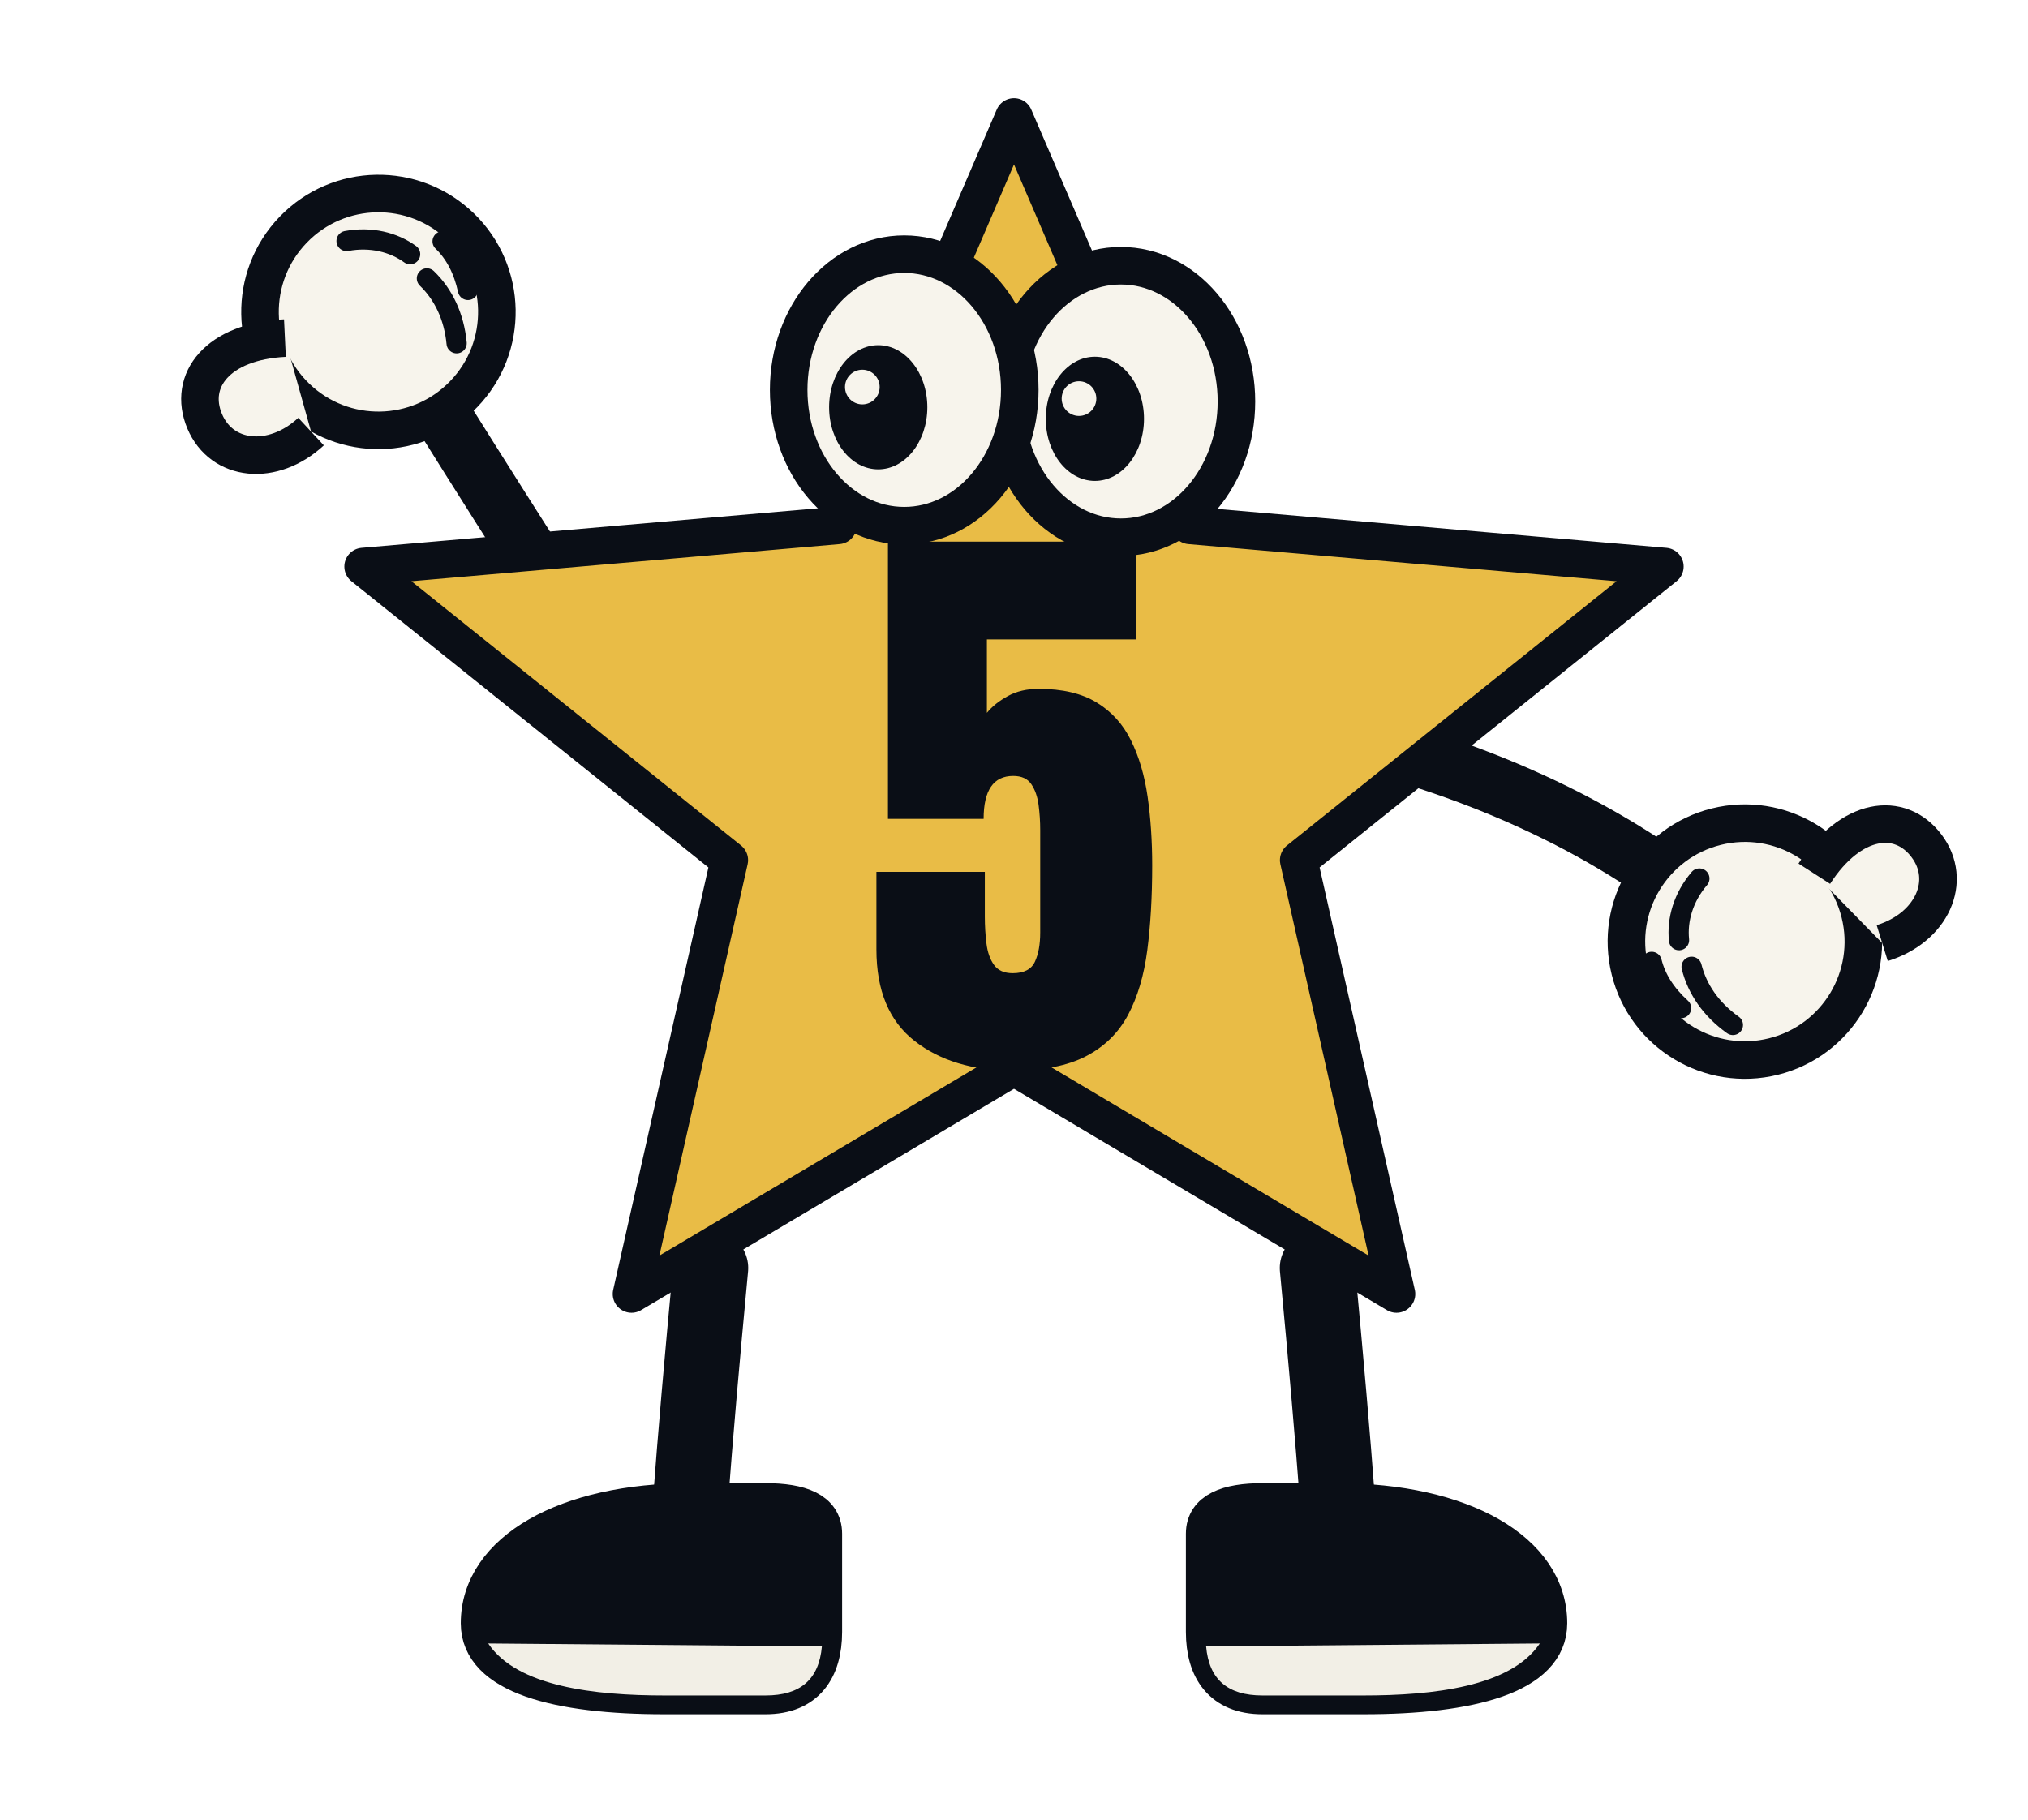
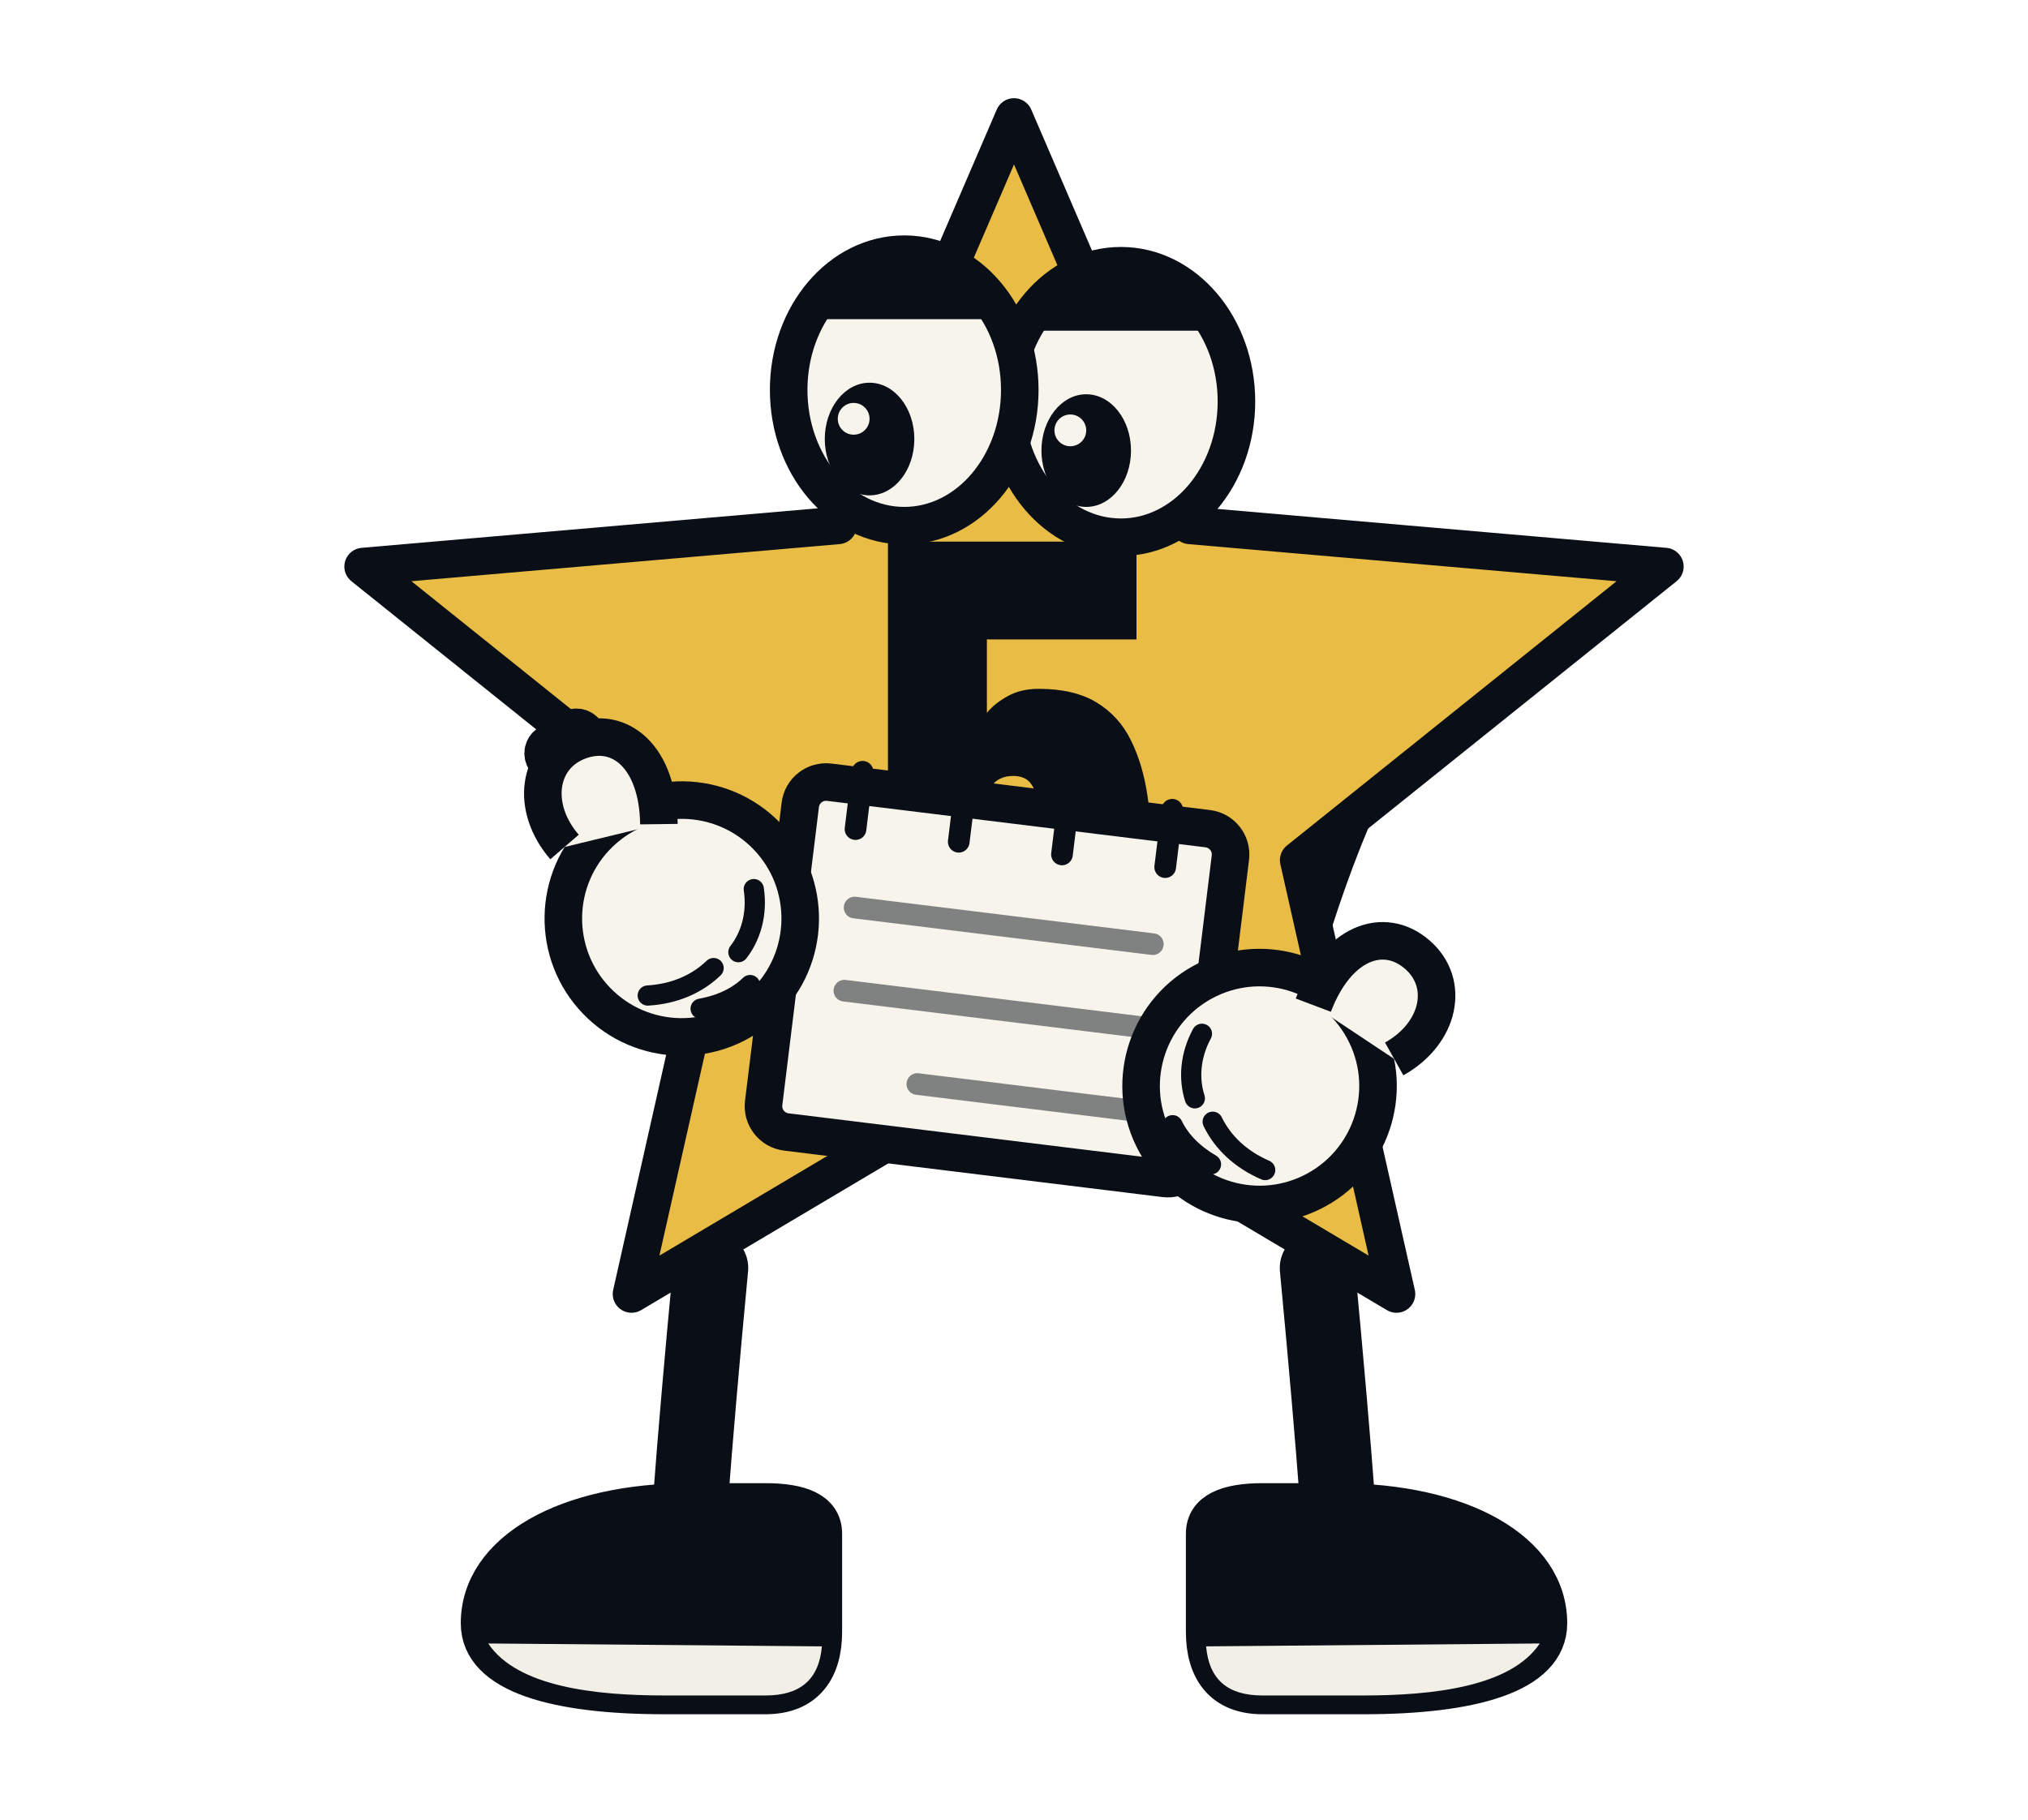
<svg xmlns="http://www.w3.org/2000/svg" viewBox="-190 -40 1404 1260">
  <defs>
    <style>
    .tinta  { fill:none; stroke:#0A0E16; stroke-linecap:round; stroke-linejoin:round }
    .brazo  { stroke-width:40 }
    .pierna { stroke-width:52 }
    .borde  { stroke:#0A0E16; stroke-width:26; stroke-linejoin:round }

    @keyframes abre   { 0%, 95.4%, 100% { opacity:1 } 96.6%, 98.2% { opacity:0 } }
    @keyframes cierra { 0%, 95.4%, 100% { opacity:0 } 96.6%, 98.2% { opacity:1 } }
-     .ojo-abre   { animation: abre   6.4s steps(1,end) 2.82s infinite }
-     .ojo-cierra { animation: cierra 6.4s steps(1,end) 2.82s infinite; opacity:0 }
+     .ojo-abre   { animation: abre   6.4s steps(1,end) 3.87s infinite }
+     .ojo-cierra { animation: cierra 6.4s steps(1,end) 3.87s infinite; opacity:0 }
    @media (prefers-reduced-motion: reduce) {
      .ojo-abre { animation: none } .ojo-cierra { animation: none; opacity:0 } }
  </style>
    <clipPath id="ojo0">
      <ellipse cx="438" cy="238" rx="80" ry="94" />
    </clipPath>
    <clipPath id="ojo1">
      <ellipse cx="588" cy="230" rx="80" ry="94" />
    </clipPath>
    <g id="guante">
      <circle class="borde" cx="0" cy="0" r="82" fill="#F7F4EC" />
      <path class="borde" fill="#F7F4EC" d="M-58 -34 C -92 -66, -126 -62, -138 -34 C -150 -6, -128 22, -92 24" />
      <g class="tinta" stroke-width="14">
        <path d="M22 54 C 34 40, 40 24, 40 8" />
        <path d="M54 34 C 62 22, 66 10, 66 -2" />
        <path d="M20 -50 C 34 -40, 42 -26, 44 -12" />
      </g>
    </g>
    <g id="guante-paz">
      <g fill="none" stroke-linecap="round">
        <g stroke="#0A0E16" stroke-width="78">
          <path d="M-24 -30 Q -60 -104, -94 -164" />
          <path d="M 28 -30 Q  66 -102, 100 -158" />
        </g>
        <g stroke="#F7F4EC" stroke-width="50">
          <path d="M-24 -30 Q -60 -104, -94 -164" />
          <path d="M 28 -30 Q  66 -102, 100 -158" />
        </g>
      </g>
      <circle class="borde" cx="0" cy="0" r="82" fill="#F7F4EC" />
      <path class="borde" fill="#F7F4EC" d="M-58 -34 C -92 -66, -126 -62, -138 -34 C -150 -6, -128 22, -92 24" />
    </g>
    <g id="zapato">
      <path class="borde" fill="#0A0E16" d="M0 0 C -86 0, -146 34, -146 84 C -146 120, -92 134, -18 134              L 52 134 C 80 134, 92 116, 92 90 L 92 22 C 92 6, 76 0, 52 0 Z" />
      <path fill="#F2EFE6" d="M-140 98 C -120 128, -66 134, -18 134 L 52 134 C 76 134, 89 123, 91 100 Z" />
    </g>
  </defs>
  <g transform="translate(1024 0) scale(-1 1)">
    <path class="tinta pierna" d="M302 838 Q 293 933 288 1000" />
    <path class="tinta pierna" d="M722 838 Q 731 933 736 1000" />
    <use href="#zapato" transform="translate(288 1000)" />
    <use href="#zapato" transform="translate(736 1000) scale(-1 1)" />
-     <path class="tinta brazo" d="M262 476 Q 108 518 6 612" />
-     <path class="tinta brazo" d="M762 476 Q 876 300 952 176" />
+     <path class="tinta brazo" d="M262 476 Q 310 568 342 712" />
+     <path class="tinta brazo" d="M762 476 Q 750 510 742 596" />
    <g transform="translate(0 0) rotate(0 512 600)">
      <path class="borde" fill="#E9BC46" d="M512 41L633.8 323.8L962.6 352.3L709.1 555.6L776.8 856L512 698.8L247.2 856L314.9 555.6L61.4 352.3L390.2 323.8Z" />
      <g transform="translate(1024 0) scale(-1 1)">
        <path fill="#0A0E16" transform="translate(407.3 696.2) scale(0.42)" d="M247.1 12.2Q147.9 12.2 85.2-36.9Q22.5-85.9 22.5-187.5L22.5-315.4L201.2-315.4L201.2-241.7Q201.2-218.7 203.9-197.3Q206.5-175.8 216.3-162.1Q226.1-148.4 247.1-148.4Q274.9-148.4 283.7-167.2Q292.5-186 292.5-215.3L292.5-384.3Q292.5-405.3 289.8-425.8Q287.1-446.3 277.8-460Q268.6-473.6 248-473.6Q199.2-473.6 199.2-402.8L41.5-402.8L41.5-859.9L451.2-859.9L451.2-698.7L204.6-698.7L204.6-577.6Q217.3-593.3 239-605.2Q260.7-617.2 290-617.2Q348.6-617.2 385.5-594.7Q422.4-572.3 442.1-532.2Q461.9-492.2 469.5-439.5Q477.1-386.7 477.1-326.2Q477.1-248.5 469-186.3Q460.9-124 437.3-79.6Q413.6-35.2 367.9-11.5Q322.3 12.2 247.1 12.2" />
      </g>
      <g class="borde">
        <ellipse cx="438" cy="238" rx="80" ry="94" fill="#F7F4EC" />
        <ellipse cx="588" cy="230" rx="80" ry="94" fill="#F7F4EC" />
      </g>
      <g class="ojo-abre">
-         <ellipse cx="456" cy="250" rx="34" ry="43" fill="#0A0E16" />
-         <circle cx="467" cy="236" r="12" fill="#F7F4EC" />
+         <ellipse cx="462" cy="272" rx="31" ry="39" fill="#0A0E16" />
+         <circle cx="473" cy="258" r="11" fill="#F7F4EC" />
      </g>
      <g class="ojo-cierra">
        <path d="M 382 232 Q 438 278 494 232" fill="none" stroke="#0A0E16" stroke-width="24" stroke-linecap="round" />
      </g>
      <g class="ojo-abre">
-         <ellipse cx="606" cy="242" rx="34" ry="43" fill="#0A0E16" />
-         <circle cx="617" cy="228" r="12" fill="#F7F4EC" />
+         <ellipse cx="612" cy="264" rx="31" ry="39" fill="#0A0E16" />
+         <circle cx="623" cy="250" r="11" fill="#F7F4EC" />
      </g>
      <g class="ojo-cierra">
        <path d="M 532 224 Q 588 270 644 224" fill="none" stroke="#0A0E16" stroke-width="24" stroke-linecap="round" />
      </g>
+       <g class="ojo-abre" clip-path="url(#ojo0)">
+         <rect x="328" y="104" width="220" height="85" fill="#0A0E16" transform="rotate(0 438 238)" />
+       </g>
+       <g class="ojo-abre" clip-path="url(#ojo1)">
+         <rect x="478" y="96" width="220" height="85" fill="#0A0E16" transform="rotate(0 588 230)" />
+       </g>
    </g>
-     <use href="#guante" transform="translate(6 612) rotate(14)" />
-     <use href="#guante" transform="translate(952 176) rotate(46) scale(-1 1)" />
+     <g transform="translate(360 536) rotate(-7)">
+       <rect class="borde" x="0" y="0" width="300" height="244" rx="18" fill="#F7F4EC" />
+       <g stroke="#0A0E16" stroke-width="15" stroke-linecap="round" opacity="0.5">
+         <path d="M46 84 H254" />
+         <path d="M46 142 H254" />
+         <path d="M46 200 H196" />
+       </g>
+       <g class="tinta" stroke-width="15">
+         <path d="M44 -10 V30" />
+         <path d="M116 -10 V30" />
+         <path d="M188 -10 V30" />
+         <path d="M260 -10 V30" />
+       </g>
+     </g>
+     <g transform="translate(742 596) rotate(34)">
+       <rect class="borde" x="-17" y="-152" width="34" height="176" rx="8" fill="#0A0E16" />
+       <path class="borde" fill="#F2EFE6" d="M-17 24 L0 62 L17 24 Z" />
+     </g>
+     <use href="#guante" transform="translate(342 712) rotate(26)" />
+     <use href="#guante" transform="translate(742 596) rotate(-46) scale(-1 1)" />
  </g>
</svg>
